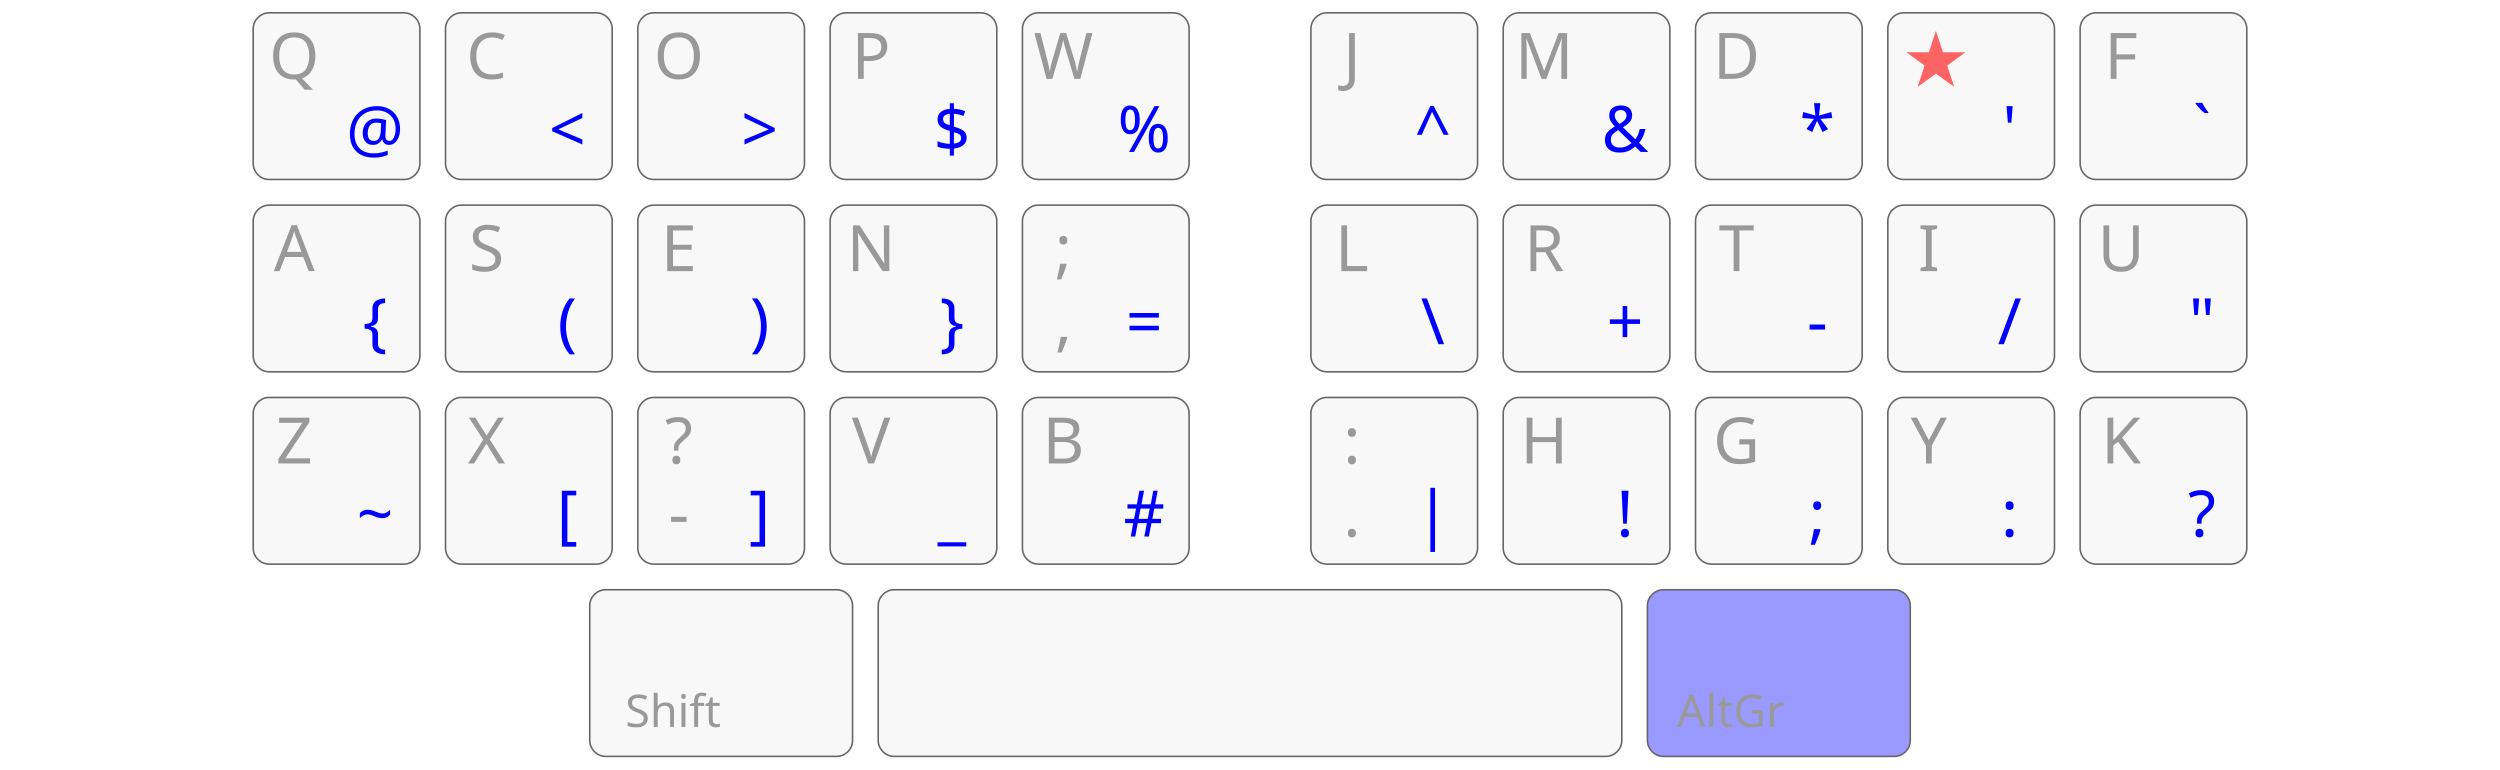
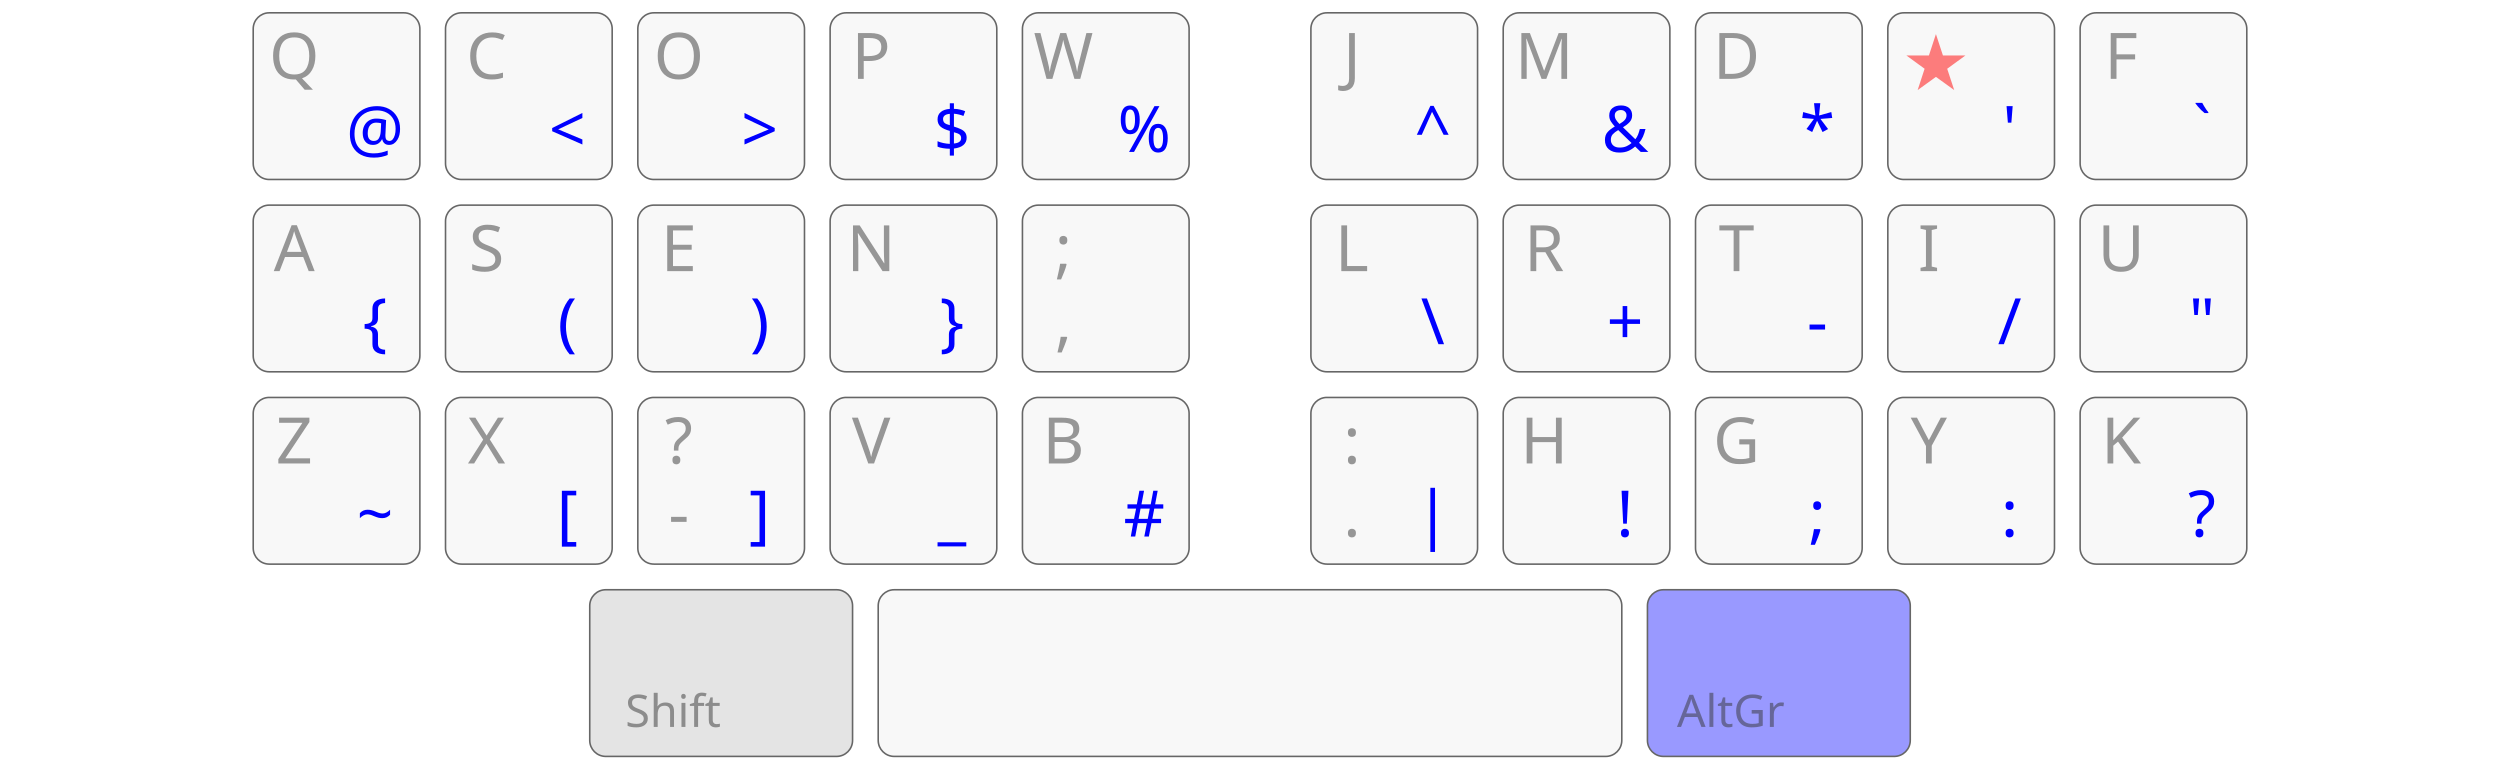
<svg xmlns="http://www.w3.org/2000/svg" class="gnu" viewBox="60 60 780 240">
  <style>
    rect, path {
      fill: #f8f8f8;
      stroke: #666;
      stroke-width: .5px;
    }
    text {
-       fill: #999;
+       fill: #333;
      font: normal 20px sans-serif;
      text-align: center;
      text-anchor: middle;
    }

+     .specialKey text { font-size: 14px; }
+     .specialKey rect { fill: #e4e4e4; }
+ 
    .deadKey {
      fill: red;
-       transform: translateY(-3px);
-       opacity: 0.6;
-     }
-     .diacritic {
+       opacity: 0.5;
      font-size: 24px;
      font-weight: bolder;
-       transform: translateY(8px);
    }

    #row_AD { transform: translate(64px,  64px); }
    #row_AC { transform: translate(64px, 124px); }
    #row_AB { transform: translate(64px, 184px); }
    #row_AA { transform: translate(64px, 244px); }
    .left   { transform: translate(-15px, 0); }
    .right  { transform: translate(+15px, 0); }

-     #altgr  { fill: #99f; }
-     .level3 { fill: blue; }
+     #altgr  rect { fill: #99f; }
+     .level3      { fill: blue; }
    .layer  { font-size: 14px; }

+     .layer, .level1, .level2 { opacity: 0.5; }
+ 
    @media (prefers-color-scheme: dark) {
-       text      { fill: #888; }
-       rect      { fill: #444; }
-       #altgr    { fill: #77d; }
-       .level3   { fill: #99f; }
-       .deadKey  { fill: #f44; }
+       .specialKey rect { fill: #333; }
+       rect, path       { fill: #444; }
+       text             { fill: #bbb; }
+       #altgr rect      { fill: #77d; }
+       #altgr text      { fill: navy; }
+       .deadKey         { fill: #f44; }
+       .level3          { fill: #99f; }
    }
  </style>
  <g id="row_AD">
    <g class="left">
      <g transform="translate(90)">
        <rect width="52" height="52" rx="5" ry="5" />
-         <g class="key" text-anchor="middle">
-           <text x="12.8" y="20.6" class="level2">Q</text>
-           <text x="38.0" y="43.4" class="level3">@</text>
-         </g>
+         <text x="12.8" y="20.6" class="level2">Q</text>
+         <text x="38.0" y="43.4" class="level3">@</text>
      </g>
      <g transform="translate(150)">
        <rect width="52" height="52" rx="5" ry="5" />
-         <g class="key" text-anchor="middle">
-           <text x="12.8" y="20.6" class="level2">C</text>
-           <text x="38.0" y="43.4" class="level3">&lt;</text>
-         </g>
+         <text x="12.8" y="20.6" class="level2">C</text>
+         <text x="38.0" y="43.4" class="level3">&lt;</text>
      </g>
      <g transform="translate(210)">
        <rect width="52" height="52" rx="5" ry="5" />
-         <g class="key" text-anchor="middle">
-           <text x="12.8" y="20.6" class="level2">O</text>
-           <text x="38.0" y="43.4" class="level3">&gt;</text>
-         </g>
+         <text x="12.8" y="20.6" class="level2">O</text>
+         <text x="38.0" y="43.4" class="level3">&gt;</text>
      </g>
      <g transform="translate(270)">
        <rect width="52" height="52" rx="5" ry="5" />
-         <g class="key" text-anchor="middle">
-           <text x="12.8" y="20.6" class="level2">P</text>
-           <text x="38.0" y="43.4" class="level3">$</text>
-         </g>
+         <text x="12.8" y="20.6" class="level2">P</text>
+         <text x="38.0" y="43.4" class="level3">$</text>
      </g>
      <g transform="translate(330)">
        <rect width="52" height="52" rx="5" ry="5" />
-         <g class="key" text-anchor="middle">
-           <text x="12.8" y="20.6" class="level2">W</text>
-           <text x="38.0" y="43.4" class="level3">%</text>
-         </g>
+         <text x="12.8" y="20.6" class="level2">W</text>
+         <text x="38.0" y="43.4" class="level3">%</text>
      </g>
    </g>
    <g class="right">
      <g transform="translate(390)">
        <rect width="52" height="52" rx="5" ry="5" />
-         <g class="key" text-anchor="middle">
-           <text x="12.8" y="20.6" class="level2">J</text>
-           <text x="38.0" y="43.4" class="level3">^</text>
-         </g>
+         <text x="12.8" y="20.6" class="level2">J</text>
+         <text x="38.0" y="43.4" class="level3">^</text>
      </g>
      <g transform="translate(450)">
        <rect width="52" height="52" rx="5" ry="5" />
-         <g class="key" text-anchor="middle">
-           <text x="12.8" y="20.6" class="level2">M</text>
-           <text x="38.0" y="43.4" class="level3">&amp;</text>
-         </g>
+         <text x="12.8" y="20.6" class="level2">M</text>
+         <text x="38.0" y="43.4" class="level3">&amp;</text>
      </g>
      <g transform="translate(510)">
        <rect width="52" height="52" rx="5" ry="5" />
-         <g class="key" text-anchor="middle">
-           <text x="12.8" y="20.6" class="level2">D</text>
-           <text x="38.0" y="43.4" class="level3">*</text>
-         </g>
+         <text x="12.8" y="20.6" class="level2">D</text>
+         <text x="38.0" y="43.4" class="level3">*</text>
      </g>
      <g transform="translate(570)">
        <rect width="52" height="52" rx="5" ry="5" />
-         <g class="key" text-anchor="middle">
-           <text x="15" y="15" class="level1 deadKey diacritic">★</text>
-           <text x="38.0" y="43.4" class="level3">'</text>
-         </g>
+         <text x="15.0" y="24.0" class="deadKey">★</text>
+         <text x="38.0" y="43.4" class="level3">'</text>
      </g>
      <g transform="translate(630)">
        <rect width="52" height="52" rx="5" ry="5" />
-         <g class="key" text-anchor="middle">
-           <text x="12.8" y="20.6" class="level2">F</text>
-           <text x="38.0" y="43.4" class="level3">`</text>
-         </g>
+         <text x="12.8" y="20.6" class="level2">F</text>
+         <text x="38.0" y="43.4" class="level3">`</text>
      </g>
    </g>
  </g>
  <g id="row_AC">
    <g class="left">
      <g transform="translate(90)">
        <rect width="52" height="52" rx="5" ry="5" />
-         <g class="key" text-anchor="middle">
-           <text x="12.8" y="20.6" class="level2">A</text>
-           <text x="38.0" y="43.4" class="level3">{</text>
-         </g>
+         <text x="12.8" y="20.6" class="level2">A</text>
+         <text x="38.0" y="43.4" class="level3">{</text>
      </g>
      <g transform="translate(150)">
        <rect width="52" height="52" rx="5" ry="5" />
-         <g class="key" text-anchor="middle">
-           <text x="12.8" y="20.6" class="level2">S</text>
-           <text x="38.0" y="43.4" class="level3">(</text>
-         </g>
+         <text x="12.8" y="20.6" class="level2">S</text>
+         <text x="38.0" y="43.4" class="level3">(</text>
      </g>
      <g transform="translate(210)">
        <rect width="52" height="52" rx="5" ry="5" />
-         <g class="key" text-anchor="middle">
-           <text x="12.8" y="20.6" class="level2">E</text>
-           <text x="38.0" y="43.4" class="level3">)</text>
-         </g>
+         <text x="12.8" y="20.6" class="level2">E</text>
+         <text x="38.0" y="43.4" class="level3">)</text>
      </g>
      <g transform="translate(270)">
        <rect width="52" height="52" rx="5" ry="5" />
-         <g class="key" text-anchor="middle">
-           <text x="12.8" y="20.6" class="level2">N</text>
-           <text x="38.0" y="43.4" class="level3">}</text>
-         </g>
+         <text x="12.8" y="20.6" class="level2">N</text>
+         <text x="38.0" y="43.4" class="level3">}</text>
      </g>
      <g transform="translate(330)">
        <rect width="52" height="52" rx="5" ry="5" />
-         <g class="key" text-anchor="middle">
-           <text x="12.8" y="43.4" class="level1">,</text>
-           <text x="12.8" y="20.6" class="level2">;</text>
-           <text x="38.0" y="43.4" class="level3">=</text>
-         </g>
+         <text x="12.8" y="43.4" class="level1">,</text>
+         <text x="12.8" y="20.6" class="level2">;</text>
      </g>
    </g>
    <g class="right">
      <g transform="translate(390)">
        <rect width="52" height="52" rx="5" ry="5" />
-         <g class="key" text-anchor="middle">
-           <text x="12.8" y="20.6" class="level2">L</text>
-           <text x="38.0" y="43.4" class="level3">\</text>
-         </g>
+         <text x="12.8" y="20.6" class="level2">L</text>
+         <text x="38.0" y="43.4" class="level3">\</text>
      </g>
      <g transform="translate(450)">
        <rect width="52" height="52" rx="5" ry="5" />
-         <g class="key" text-anchor="middle">
-           <text x="12.8" y="20.6" class="level2">R</text>
-           <text x="38.0" y="43.4" class="level3">+</text>
-         </g>
+         <text x="12.8" y="20.6" class="level2">R</text>
+         <text x="38.0" y="43.4" class="level3">+</text>
      </g>
      <g transform="translate(510)">
        <rect width="52" height="52" rx="5" ry="5" />
-         <g class="key" text-anchor="middle">
-           <text x="12.8" y="20.6" class="level2">T</text>
-           <text x="38.0" y="43.4" class="level3">-</text>
-         </g>
+         <text x="12.8" y="20.6" class="level2">T</text>
+         <text x="38.0" y="43.4" class="level3">-</text>
      </g>
      <g transform="translate(570)">
        <rect width="52" height="52" rx="5" ry="5" />
-         <g class="key" text-anchor="middle">
-           <text x="12.8" y="20.6" class="level2">I</text>
-           <text x="38.0" y="43.4" class="level3">/</text>
-         </g>
+         <text x="12.8" y="20.6" class="level2">I</text>
+         <text x="38.0" y="43.4" class="level3">/</text>
      </g>
      <g transform="translate(630)">
        <rect width="52" height="52" rx="5" ry="5" />
-         <g class="key" text-anchor="middle">
-           <text x="12.8" y="20.6" class="level2">U</text>
-           <text x="38.0" y="43.4" class="level3">"</text>
-         </g>
+         <text x="12.8" y="20.6" class="level2">U</text>
+         <text x="38.0" y="43.4" class="level3">"</text>
      </g>
    </g>
  </g>
  <g id="row_AB">
    <g class="left">
      <g transform="translate(90)">
        <rect width="52" height="52" rx="5" ry="5" />
-         <g class="key" text-anchor="middle">
-           <text x="12.8" y="20.6" class="level2">Z</text>
-           <text x="38.0" y="43.4" class="level3">~</text>
-         </g>
+         <text x="12.8" y="20.6" class="level2">Z</text>
+         <text x="38.0" y="43.4" class="level3">~</text>
      </g>
      <g transform="translate(150)">
        <rect width="52" height="52" rx="5" ry="5" />
-         <g class="key" text-anchor="middle">
-           <text x="12.8" y="20.6" class="level2">X</text>
-           <text x="38.0" y="43.4" class="level3">[</text>
-         </g>
+         <text x="12.8" y="20.6" class="level2">X</text>
+         <text x="38.0" y="43.4" class="level3">[</text>
      </g>
      <g transform="translate(210)">
        <rect width="52" height="52" rx="5" ry="5" />
-         <g class="key" text-anchor="middle">
-           <text x="12.8" y="43.4" class="level1">-</text>
-           <text x="12.8" y="20.6" class="level2">?</text>
-           <text x="38.0" y="43.4" class="level3">]</text>
-         </g>
+         <text x="12.8" y="43.4" class="level1">-</text>
+         <text x="12.8" y="20.6" class="level2">?</text>
+         <text x="38.0" y="43.4" class="level3">]</text>
      </g>
      <g transform="translate(270)">
        <rect width="52" height="52" rx="5" ry="5" />
-         <g class="key" text-anchor="middle">
-           <text x="12.8" y="20.6" class="level2">V</text>
-           <text x="38.0" y="43.4" class="level3">_</text>
-         </g>
+         <text x="12.8" y="20.6" class="level2">V</text>
+         <text x="38.0" y="43.4" class="level3">_</text>
      </g>
      <g transform="translate(330)">
        <rect width="52" height="52" rx="5" ry="5" />
-         <g class="key" text-anchor="middle">
-           <text x="12.8" y="20.6" class="level2">B</text>
-           <text x="38.0" y="43.4" class="level3">#</text>
-         </g>
+         <text x="12.8" y="20.6" class="level2">B</text>
+         <text x="38.0" y="43.4" class="level3">#</text>
      </g>
    </g>
    <g class="right">
      <g transform="translate(390)">
        <rect width="52" height="52" rx="5" ry="5" />
-         <g class="key" text-anchor="middle">
-           <text x="12.8" y="43.4" class="level1">.</text>
-           <text x="12.8" y="20.6" class="level2">:</text>
-           <text x="38.0" y="43.4" class="level3">|</text>
-         </g>
+         <text x="12.8" y="43.4" class="level1">.</text>
+         <text x="12.8" y="20.6" class="level2">:</text>
+         <text x="38.0" y="43.4" class="level3">|</text>
      </g>
      <g transform="translate(450)">
        <rect width="52" height="52" rx="5" ry="5" />
-         <g class="key" text-anchor="middle">
-           <text x="12.8" y="20.6" class="level2">H</text>
-           <text x="38.0" y="43.4" class="level3">!</text>
-         </g>
+         <text x="12.8" y="20.6" class="level2">H</text>
+         <text x="38.0" y="43.4" class="level3">!</text>
      </g>
      <g transform="translate(510)">
        <rect width="52" height="52" rx="5" ry="5" />
-         <g class="key" text-anchor="middle">
-           <text x="12.8" y="20.6" class="level2">G</text>
-           <text x="38.0" y="43.4" class="level3">;</text>
-         </g>
+         <text x="12.8" y="20.6" class="level2">G</text>
+         <text x="38.0" y="43.4" class="level3">;</text>
      </g>
      <g transform="translate(570)">
        <rect width="52" height="52" rx="5" ry="5" />
-         <g class="key" text-anchor="middle">
-           <text x="12.8" y="20.6" class="level2">Y</text>
-           <text x="38.0" y="43.4" class="level3">:</text>
-         </g>
+         <text x="12.8" y="20.6" class="level2">Y</text>
+         <text x="38.0" y="43.4" class="level3">:</text>
      </g>
      <g transform="translate(630)">
        <rect width="52" height="52" rx="5" ry="5" />
-         <g class="key" text-anchor="middle">
-           <text x="12.8" y="20.6" class="level2">K</text>
-           <text x="38.0" y="43.4" class="level3">?</text>
-         </g>
+         <text x="12.8" y="20.6" class="level2">K</text>
+         <text x="38.0" y="43.4" class="level3">?</text>
      </g>
    </g>
  </g>
  <g id="row_AA">
-     <g transform="translate(180)">
+     <g transform="translate(180)" class="specialKey">
      <rect width="82" height="52" rx="5" ry="5" />
      <text x="26" y="42.8" class="layer">Shift</text>
    </g>
    <g transform="translate(270)">
      <rect width="232" height="52" rx="5" ry="5" />
    </g>
-     <g transform="translate(510)">
-       <rect width="82" height="52" rx="5" ry="5" id="altgr" />
+     <g transform="translate(510)" class="specialKey" id="altgr">
+       <rect width="82" height="52" rx="5" ry="5" />
      <text x="26" y="42.8" class="layer">AltGr</text>
    </g>
  </g>
</svg>
